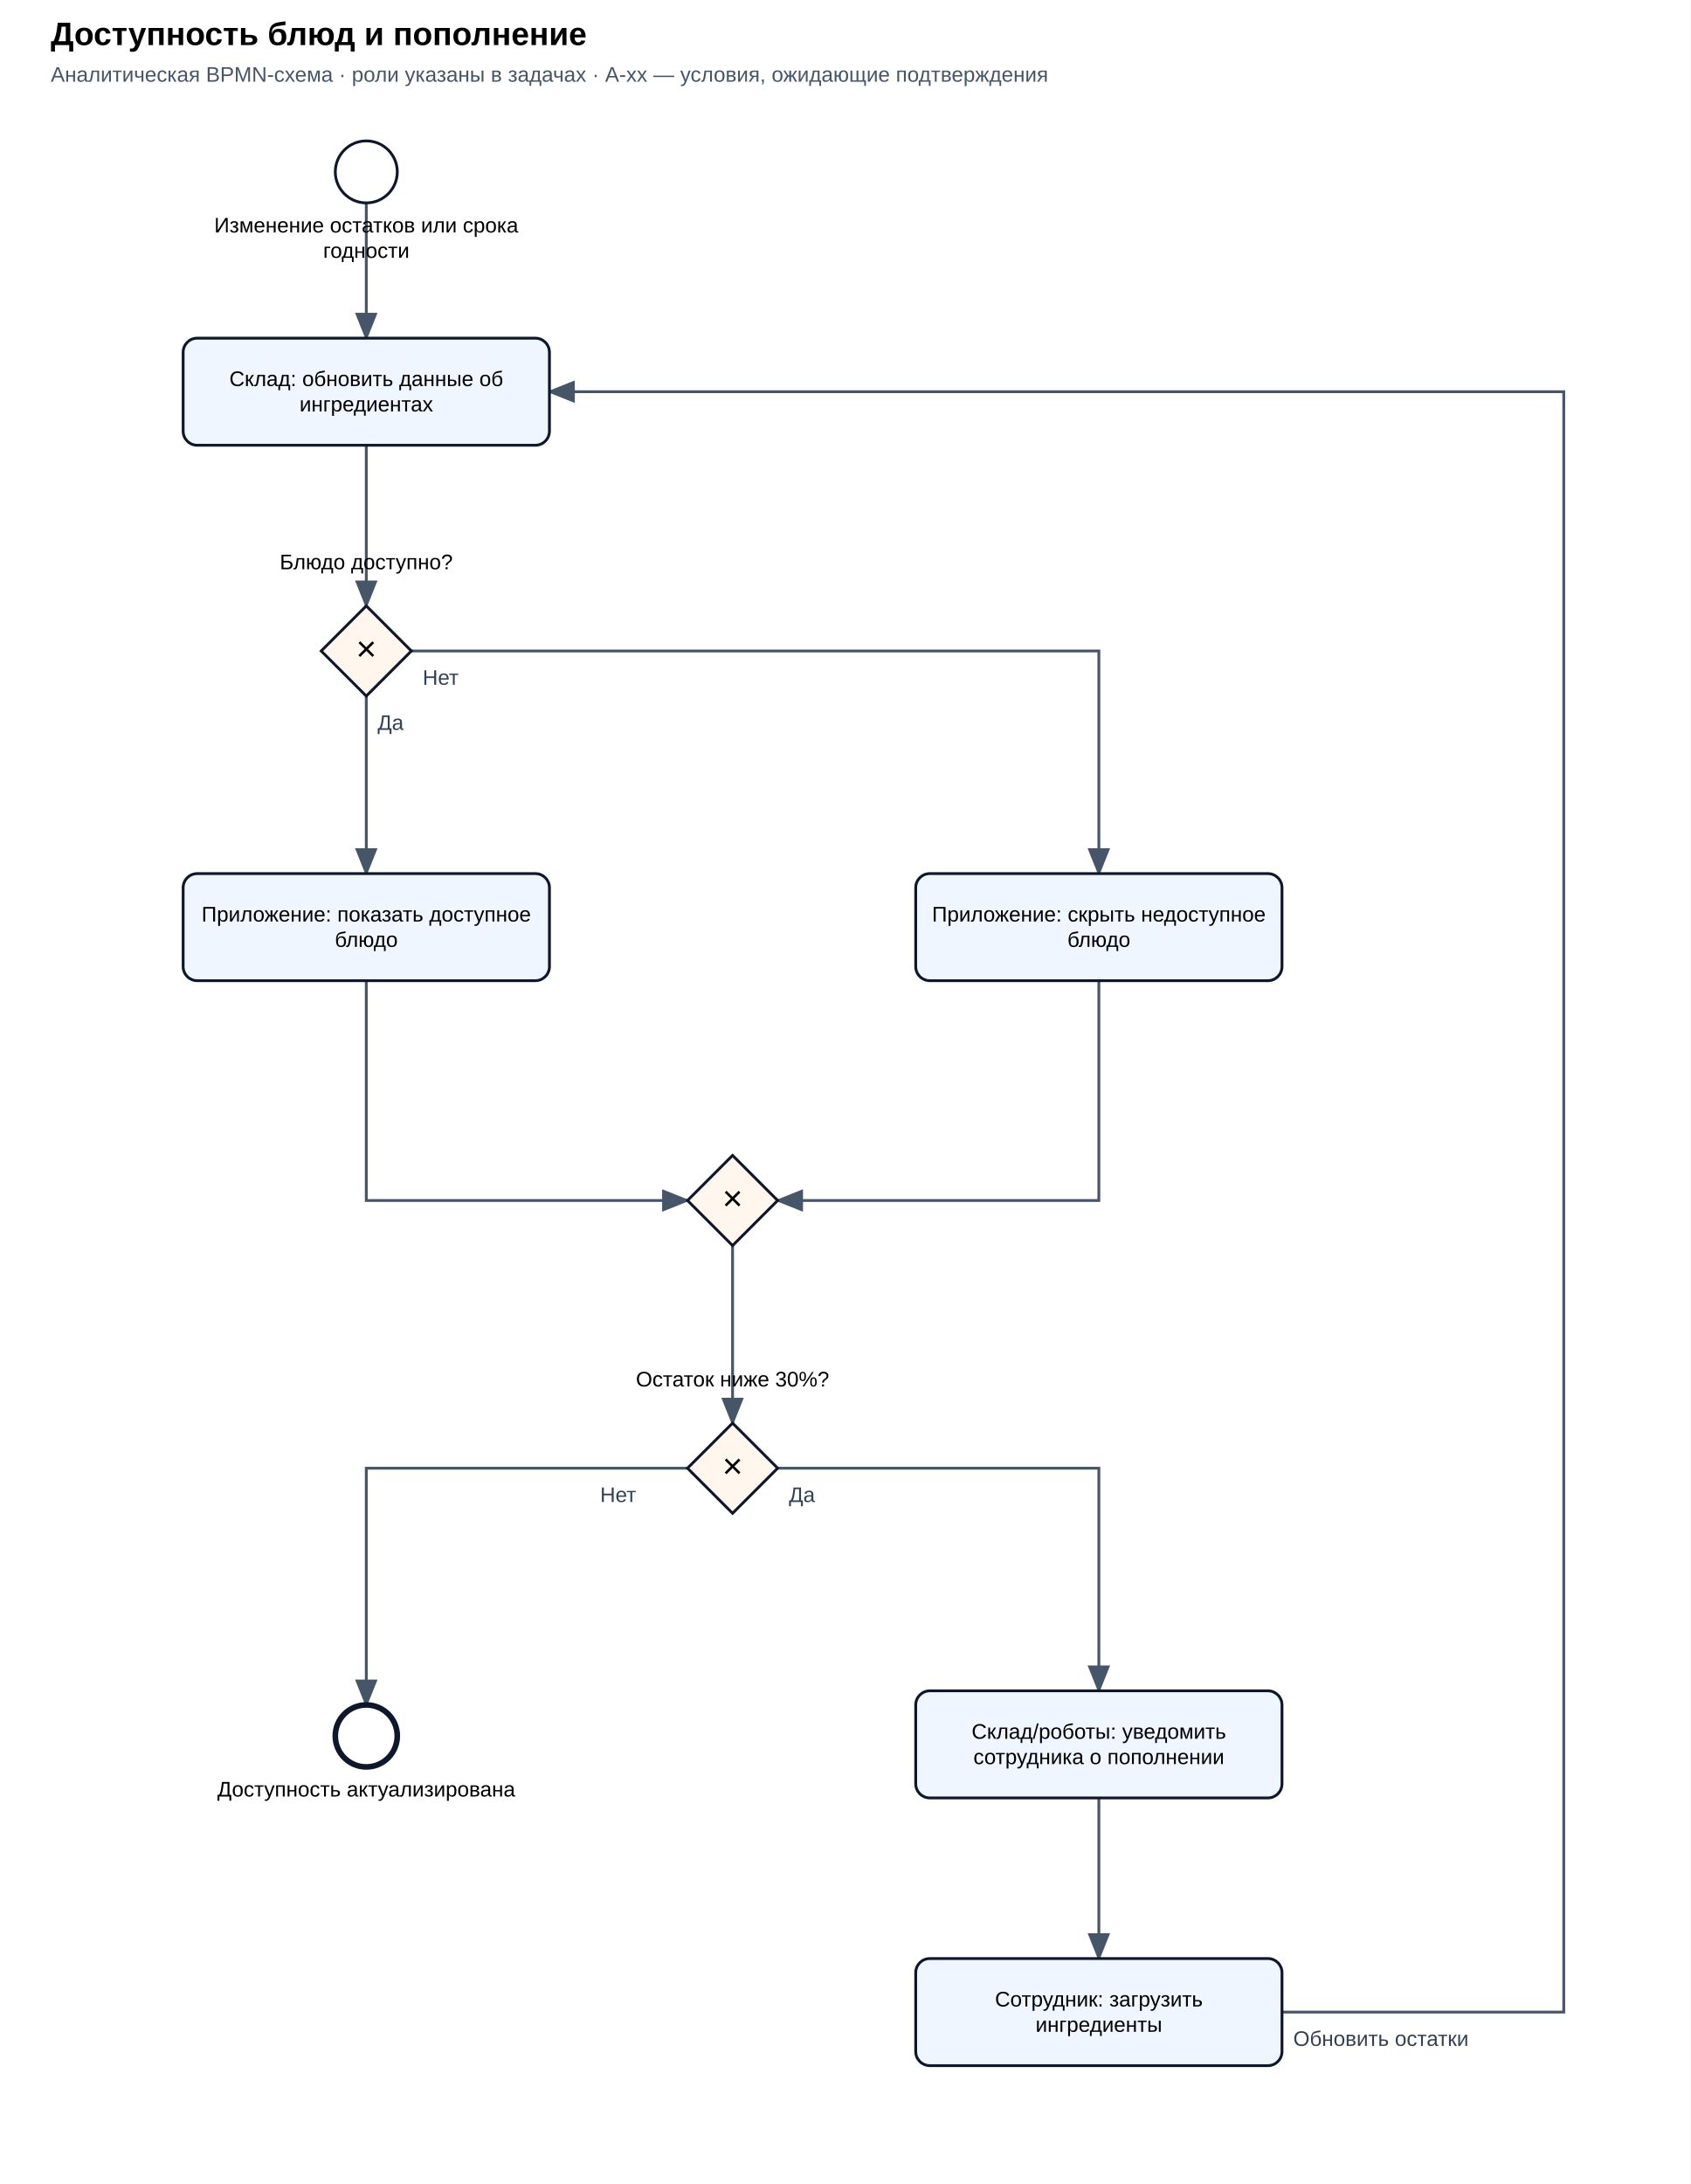
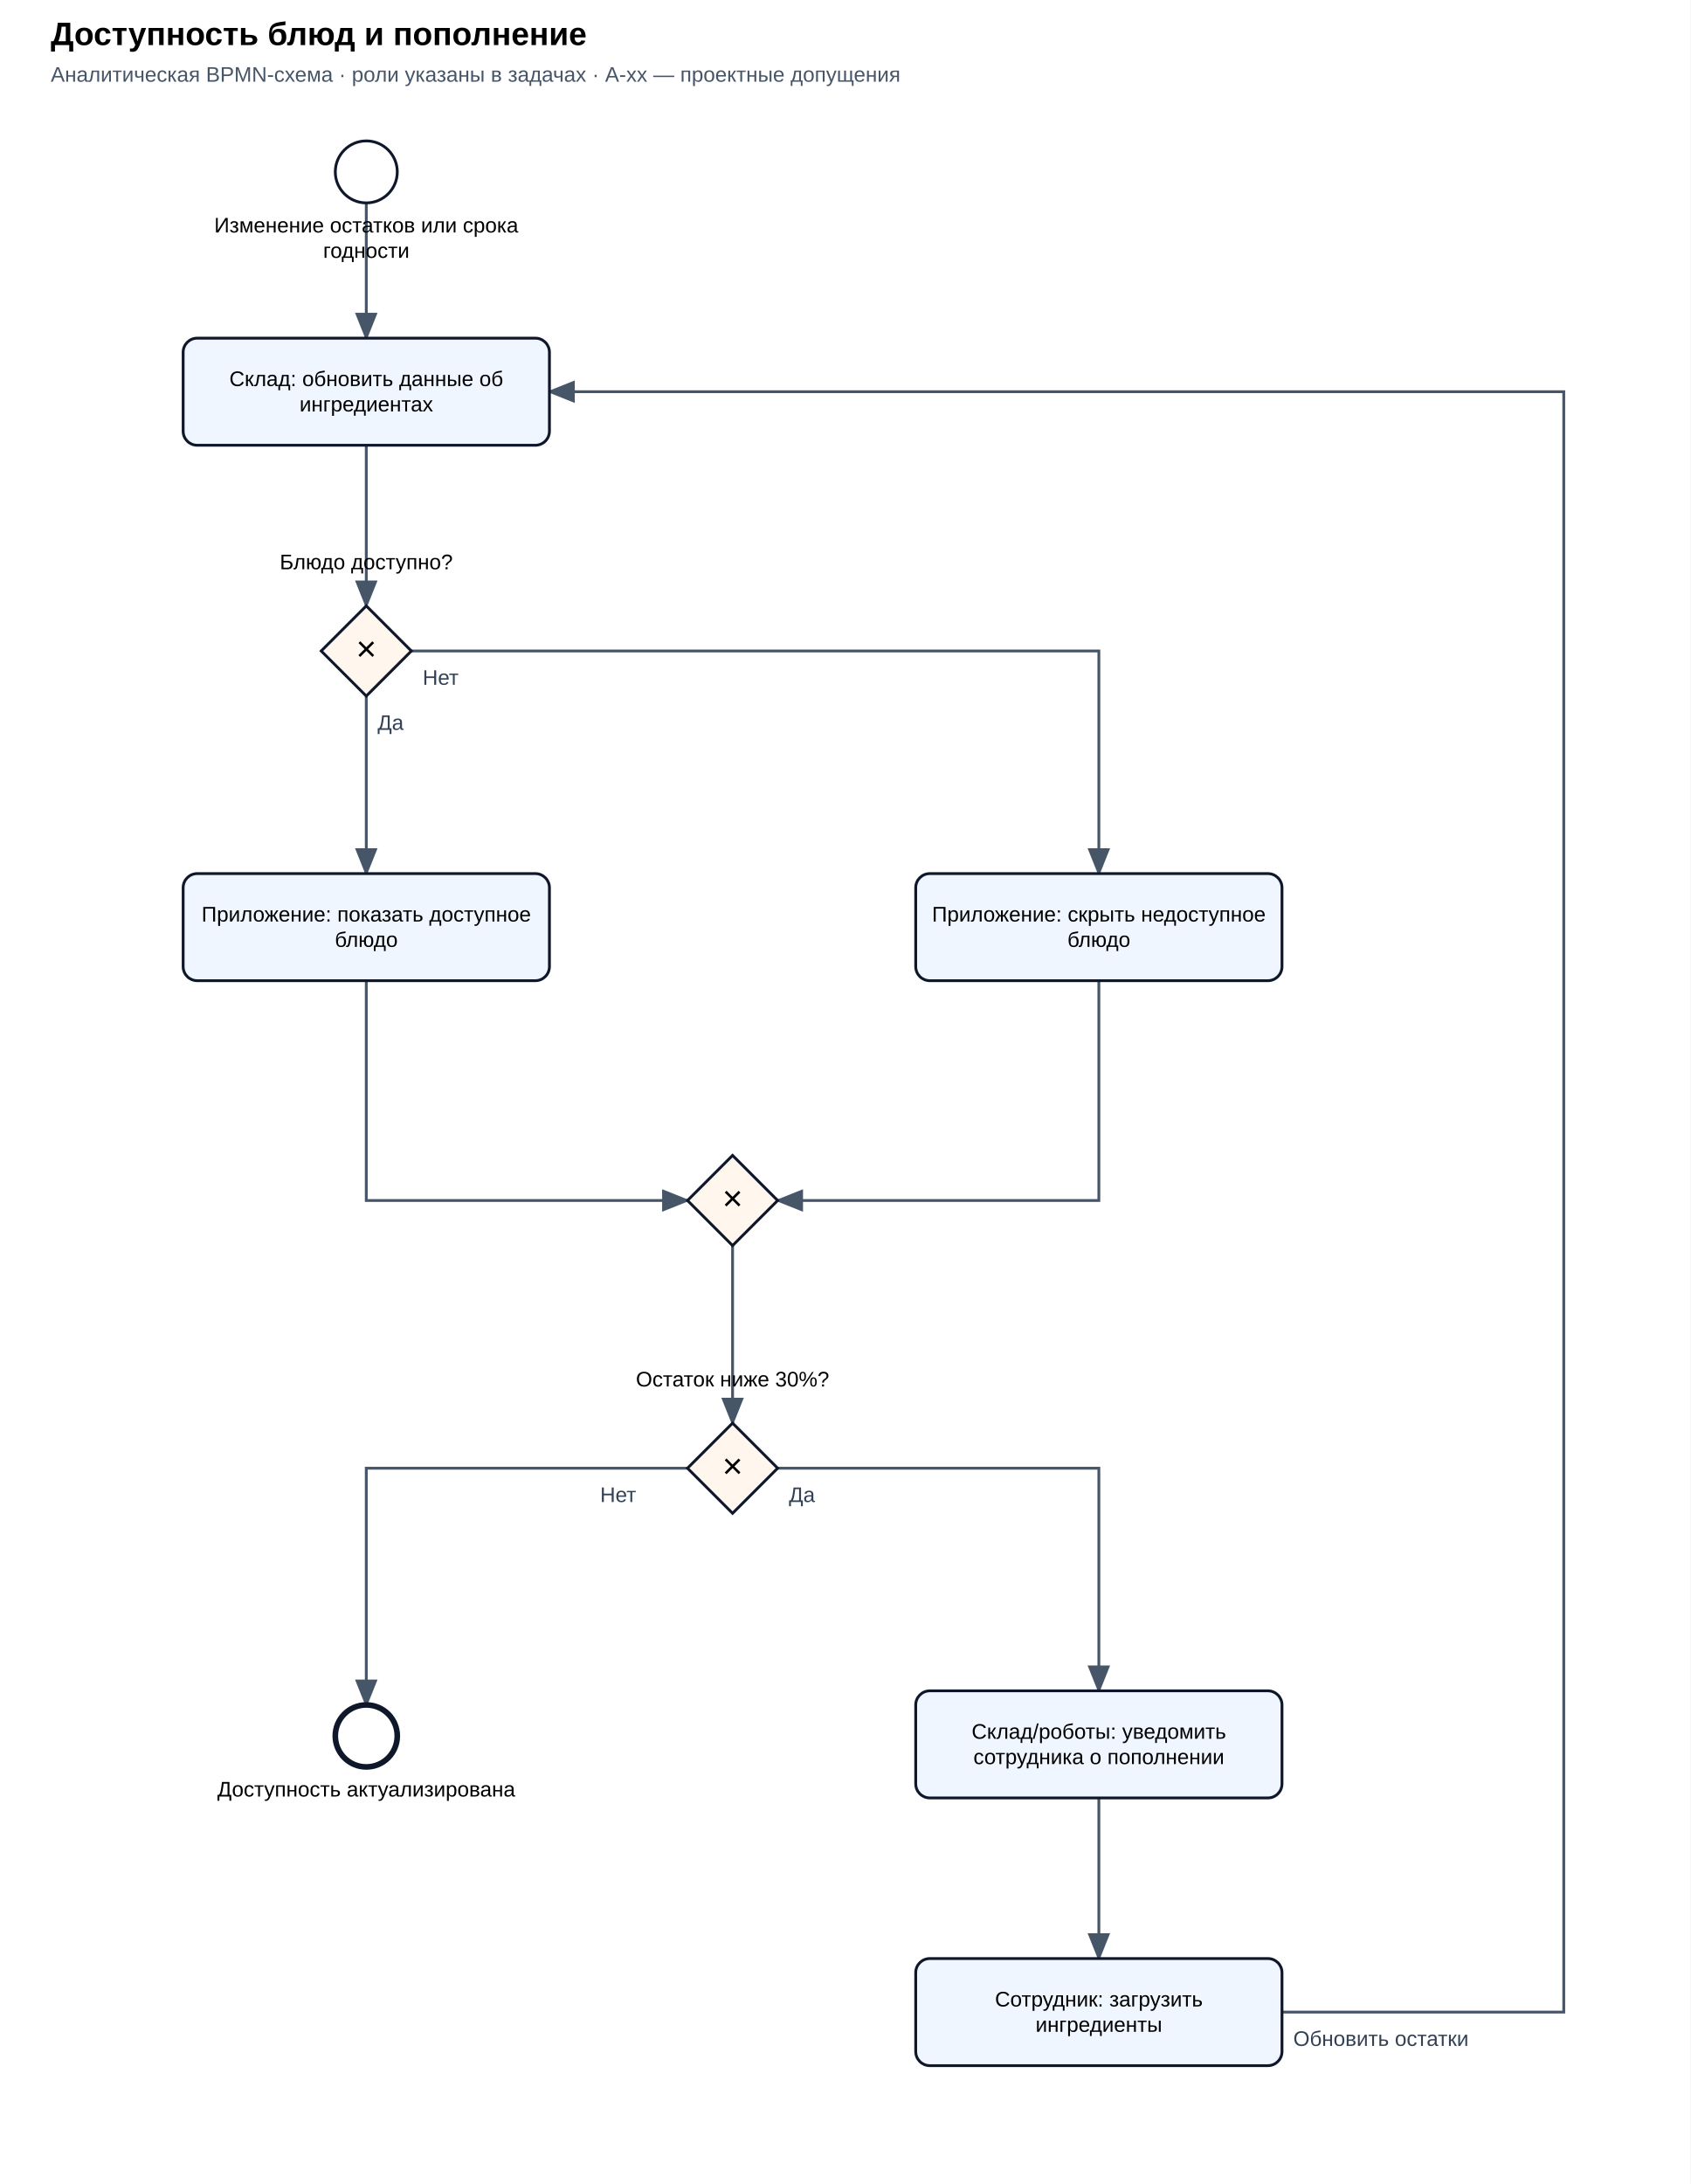
<svg xmlns="http://www.w3.org/2000/svg" width="1200" height="1550" viewBox="0 0 1200 1550">
  <defs>
    <marker id="arr" markerWidth="10" markerHeight="8" refX="9" refY="4" orient="auto">
      <path d="M0 0 L10 4 L0 8 Z" fill="#475569" />
    </marker>
  </defs>
  <rect width="100%" height="100%" fill="white" />
  <text x="36" y="32" font-family="Arial" font-size="23" font-weight="bold">Доступность блюд и пополнение</text>
-   <text x="36" y="58" font-family="Arial" font-size="15" fill="#475569">Аналитическая BPMN-схема · роли указаны в задачах · A-xx — условия, ожидающие подтверждения</text>
+   <text x="36" y="58" font-family="Arial" font-size="15" fill="#475569">Аналитическая BPMN-схема · роли указаны в задачах · A-xx — проектные допущения</text>
  <polyline points="260.0,144 260.0,240" fill="none" stroke="#475569" stroke-width="2" marker-end="url(#arr)" />
  <polyline points="260.0,316 260.0,430" fill="none" stroke="#475569" stroke-width="2" marker-end="url(#arr)" />
  <polyline points="260.0,494 260.0,620" fill="none" stroke="#475569" stroke-width="2" marker-end="url(#arr)" />
  <text x="268.0" y="518" font-family="Arial" font-size="15" fill="#334155">Да</text>
  <polyline points="292,462 780,462 780,620" fill="none" stroke="#475569" stroke-width="2" marker-end="url(#arr)" />
  <text x="300" y="486" font-family="Arial" font-size="15" fill="#334155">Нет</text>
  <polyline points="260,696 260,852 488,852" fill="none" stroke="#475569" stroke-width="2" marker-end="url(#arr)" />
  <polyline points="780,696 780,852 552,852" fill="none" stroke="#475569" stroke-width="2" marker-end="url(#arr)" />
  <polyline points="520.0,884 520.0,1010" fill="none" stroke="#475569" stroke-width="2" marker-end="url(#arr)" />
  <polyline points="488,1042 260,1042 260,1210" fill="none" stroke="#475569" stroke-width="2" marker-end="url(#arr)" />
  <text x="426" y="1066" font-family="Arial" font-size="15" fill="#334155">Нет</text>
  <polyline points="552,1042 780,1042 780,1200" fill="none" stroke="#475569" stroke-width="2" marker-end="url(#arr)" />
  <text x="560" y="1066" font-family="Arial" font-size="15" fill="#334155">Да</text>
  <polyline points="780.0,1276 780.0,1390" fill="none" stroke="#475569" stroke-width="2" marker-end="url(#arr)" />
  <polyline points="910,1428 1110,1428 1110,278 390,278" fill="none" stroke="#475569" stroke-width="2" marker-end="url(#arr)" />
  <text x="918" y="1452" font-family="Arial" font-size="15" fill="#334155">Обновить остатки</text>
  <circle cx="260.0" cy="122.0" r="22" stroke="#0f172a" stroke-width="2" fill="white" />
  <text x="260.0" y="165" text-anchor="middle" font-family="Arial" font-size="15">Изменение остатков или срока</text>
  <text x="260.0" y="183" text-anchor="middle" font-family="Arial" font-size="15">годности</text>
  <rect x="130" y="240" width="260" height="76" rx="10" fill="#eff6ff" stroke="#0f172a" stroke-width="2" />
  <text x="260.0" y="274.0" text-anchor="middle" font-family="Arial" font-size="15">Склад: обновить данные об</text>
  <text x="260.0" y="292.0" text-anchor="middle" font-family="Arial" font-size="15">ингредиентах</text>
  <polygon points="260.0,430 292,462.0 260.0,494 228,462.0" fill="#fff7ed" stroke="#0f172a" stroke-width="2" />
  <text x="260.0" y="469.0" text-anchor="middle" font-family="Arial" font-size="25">×</text>
  <text x="260.0" y="404" text-anchor="middle" font-family="Arial" font-size="15">Блюдо доступно?</text>
  <rect x="130" y="620" width="260" height="76" rx="10" fill="#eff6ff" stroke="#0f172a" stroke-width="2" />
  <text x="260.0" y="654.0" text-anchor="middle" font-family="Arial" font-size="15">Приложение: показать доступное</text>
  <text x="260.0" y="672.0" text-anchor="middle" font-family="Arial" font-size="15">блюдо</text>
  <rect x="650" y="620" width="260" height="76" rx="10" fill="#eff6ff" stroke="#0f172a" stroke-width="2" />
  <text x="780.0" y="654.0" text-anchor="middle" font-family="Arial" font-size="15">Приложение: скрыть недоступное</text>
  <text x="780.0" y="672.0" text-anchor="middle" font-family="Arial" font-size="15">блюдо</text>
  <polygon points="520.0,820 552,852.0 520.0,884 488,852.0" fill="#fff7ed" stroke="#0f172a" stroke-width="2" />
  <text x="520.0" y="859.0" text-anchor="middle" font-family="Arial" font-size="25">×</text>
  <polygon points="520.0,1010 552,1042.0 520.0,1074 488,1042.0" fill="#fff7ed" stroke="#0f172a" stroke-width="2" />
  <text x="520.0" y="1049.0" text-anchor="middle" font-family="Arial" font-size="25">×</text>
  <text x="520.0" y="984" text-anchor="middle" font-family="Arial" font-size="15">Остаток ниже 30%?</text>
  <rect x="650" y="1200" width="260" height="76" rx="10" fill="#eff6ff" stroke="#0f172a" stroke-width="2" />
  <text x="780.0" y="1234.0" text-anchor="middle" font-family="Arial" font-size="15">Склад/роботы: уведомить</text>
  <text x="780.0" y="1252.0" text-anchor="middle" font-family="Arial" font-size="15">сотрудника о пополнении</text>
  <rect x="650" y="1390" width="260" height="76" rx="10" fill="#eff6ff" stroke="#0f172a" stroke-width="2" />
  <text x="780.0" y="1424.0" text-anchor="middle" font-family="Arial" font-size="15">Сотрудник: загрузить</text>
  <text x="780.0" y="1442.0" text-anchor="middle" font-family="Arial" font-size="15">ингредиенты</text>
  <circle cx="260.0" cy="1232.0" r="22" stroke="#0f172a" stroke-width="4" fill="white" />
  <text x="260.0" y="1275" text-anchor="middle" font-family="Arial" font-size="15">Доступность актуализирована</text>
</svg>
